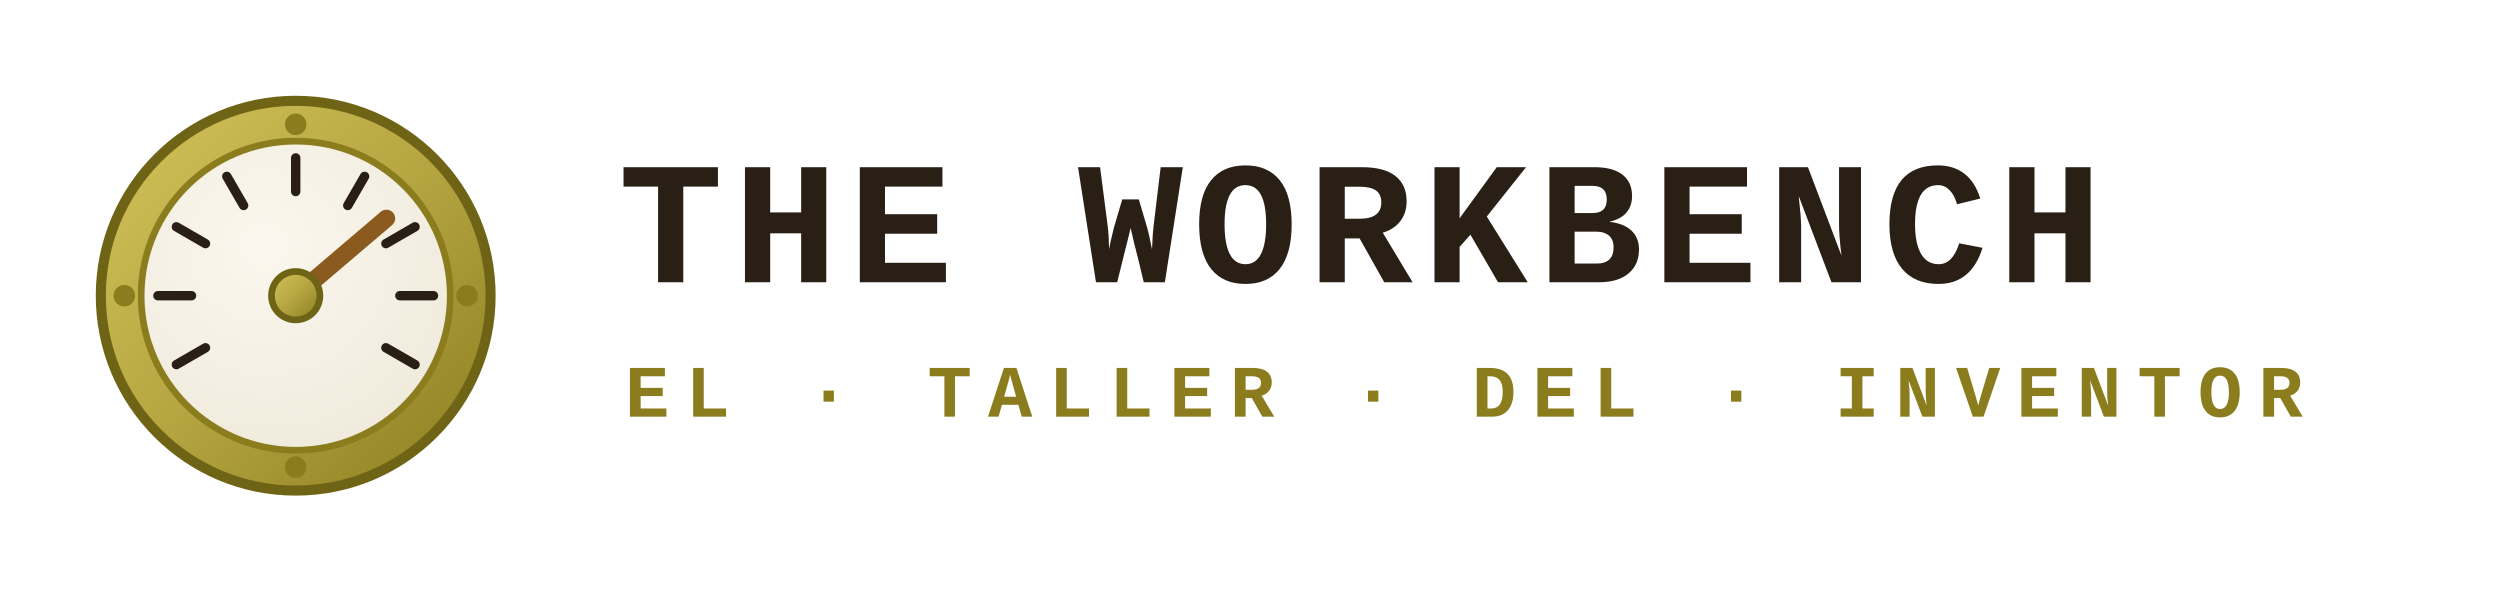
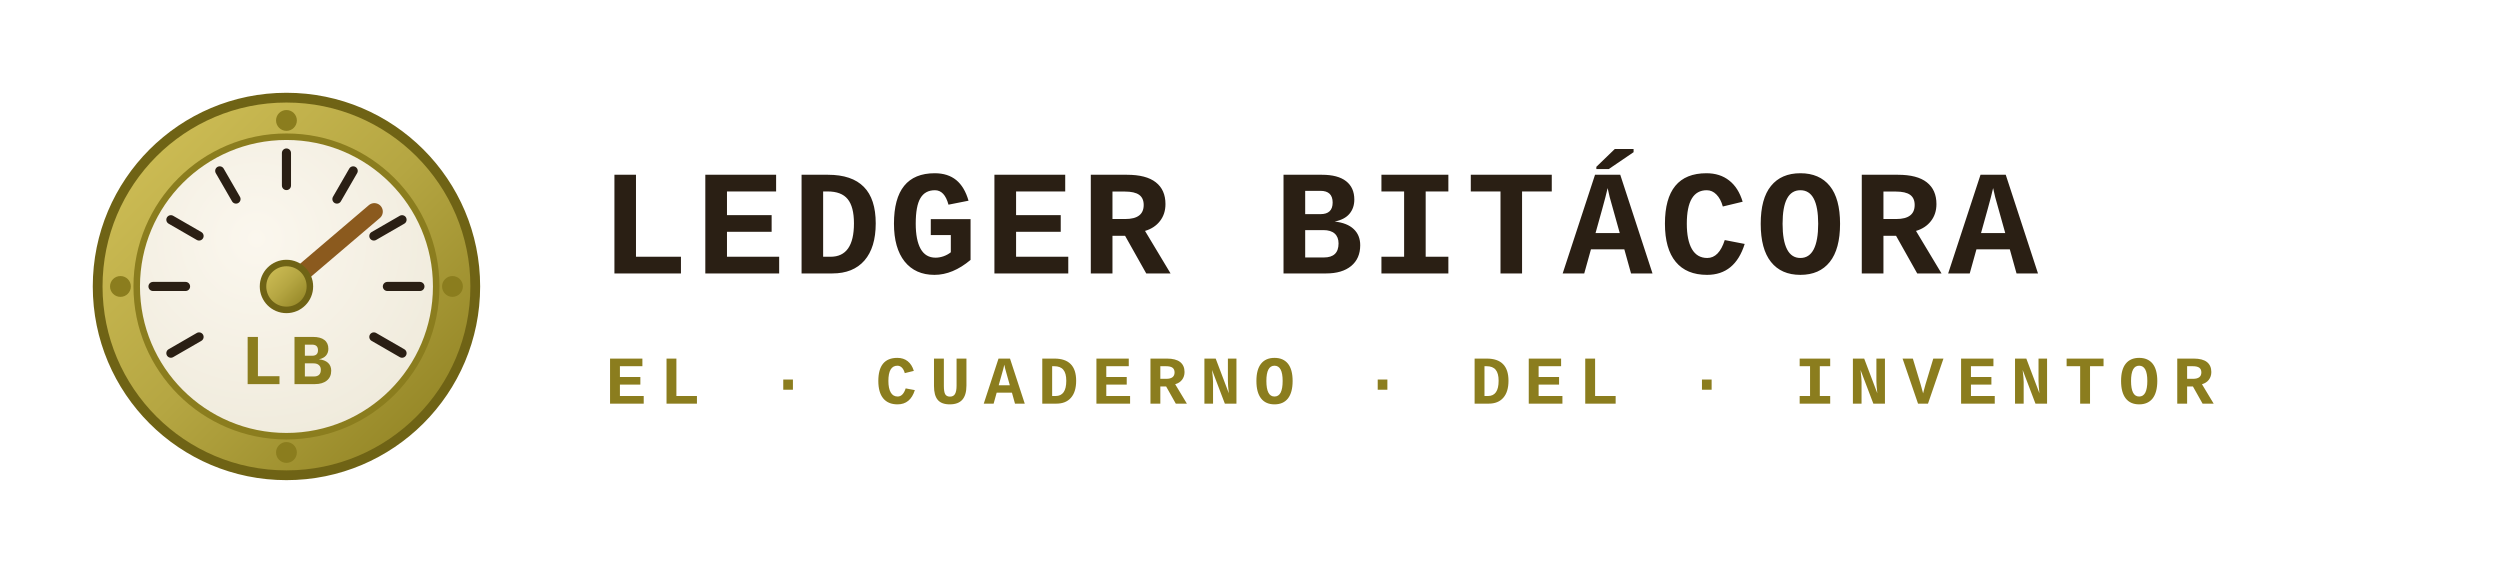
- <svg xmlns="http://www.w3.org/2000/svg" viewBox="0 0 372 88" role="img" aria-label="The Workbench">
+ <svg xmlns="http://www.w3.org/2000/svg" viewBox="0 0 384 88" role="img" aria-label="Ledger Bitácora">
  <defs>
-     <linearGradient id="wbl-brass" x1="0" y1="0" x2="1" y2="1">
+     <linearGradient id="lbl-brass" x1="0" y1="0" x2="1" y2="1">
      <stop offset="0" stop-color="#D4C35A" />
      <stop offset="0.5" stop-color="#B5A642" />
      <stop offset="1" stop-color="#8B7D1E" />
    </linearGradient>
-     <radialGradient id="wbl-face" cx="0.4" cy="0.34" r="0.85">
+     <radialGradient id="lbl-face" cx="0.4" cy="0.34" r="0.85">
      <stop offset="0" stop-color="#FBF7EE" />
      <stop offset="1" stop-color="#EDE8D8" />
    </radialGradient>
  </defs>
  <g transform="translate(12 12)">
-     <circle cx="32" cy="32" r="29" fill="url(#wbl-brass)" stroke="#6F6315" stroke-width="1.5" />
+     <circle cx="32" cy="32" r="29" fill="url(#lbl-brass)" stroke="#6F6315" stroke-width="1.5" />
    <g fill="#8B7D1E">
      <circle cx="32" cy="6.5" r="1.6" />
      <circle cx="32" cy="57.5" r="1.6" />
      <circle cx="6.5" cy="32" r="1.6" />
      <circle cx="57.5" cy="32" r="1.6" />
    </g>
-     <circle cx="32" cy="32" r="23" fill="url(#wbl-face)" stroke="#8B7D1E" stroke-width="1" />
+     <circle cx="32" cy="32" r="23" fill="url(#lbl-face)" stroke="#8B7D1E" stroke-width="1" />
    <g stroke="#2A1F14" stroke-width="1.4" stroke-linecap="round">
      <g transform="rotate(-120 32 32)">
        <line x1="32" y1="11.5" x2="32" y2="16.5" />
      </g>
      <g transform="rotate(-90 32 32)">
        <line x1="32" y1="11.5" x2="32" y2="16.5" />
      </g>
      <g transform="rotate(-60 32 32)">
        <line x1="32" y1="11.5" x2="32" y2="16.5" />
      </g>
      <g transform="rotate(-30 32 32)">
        <line x1="32" y1="11.5" x2="32" y2="16.5" />
      </g>
      <g transform="rotate(0 32 32)">
        <line x1="32" y1="11.5" x2="32" y2="16.5" />
      </g>
      <g transform="rotate(30 32 32)">
        <line x1="32" y1="11.5" x2="32" y2="16.5" />
      </g>
      <g transform="rotate(60 32 32)">
        <line x1="32" y1="11.5" x2="32" y2="16.5" />
      </g>
      <g transform="rotate(90 32 32)">
        <line x1="32" y1="11.5" x2="32" y2="16.5" />
      </g>
      <g transform="rotate(120 32 32)">
        <line x1="32" y1="11.5" x2="32" y2="16.5" />
      </g>
    </g>
+     <text x="32" y="47" text-anchor="middle" font-family="'Courier New', monospace" font-weight="700" font-size="11" letter-spacing="1" fill="#8B7D1E">LB</text>
    <line x1="32" y1="32" x2="45.5" y2="20.5" stroke="#8B5A1E" stroke-width="2.6" stroke-linecap="round" />
-     <circle cx="32" cy="32" r="3.6" fill="url(#wbl-brass)" stroke="#6F6315" stroke-width="1" />
+     <circle cx="32" cy="32" r="3.6" fill="url(#lbl-brass)" stroke="#6F6315" stroke-width="1" />
  </g>
  <g font-family="'Courier New', 'Courier Prime', monospace" font-weight="700">
-     <text x="92" y="42" font-size="26" letter-spacing="1.5" fill="#2A1F14">THE WORKBENCH</text>
-     <text x="93" y="62" font-size="11" letter-spacing="2.4" fill="#8B7D1E">EL · TALLER · DEL · INVENTOR</text>
+     <text x="92" y="42" font-size="23" letter-spacing="1" fill="#2A1F14">LEDGER BITÁCORA</text>
+     <text x="93" y="62" font-size="10.5" letter-spacing="2" fill="#8B7D1E">EL · CUADERNO · DEL · INVENTOR</text>
  </g>
</svg>
